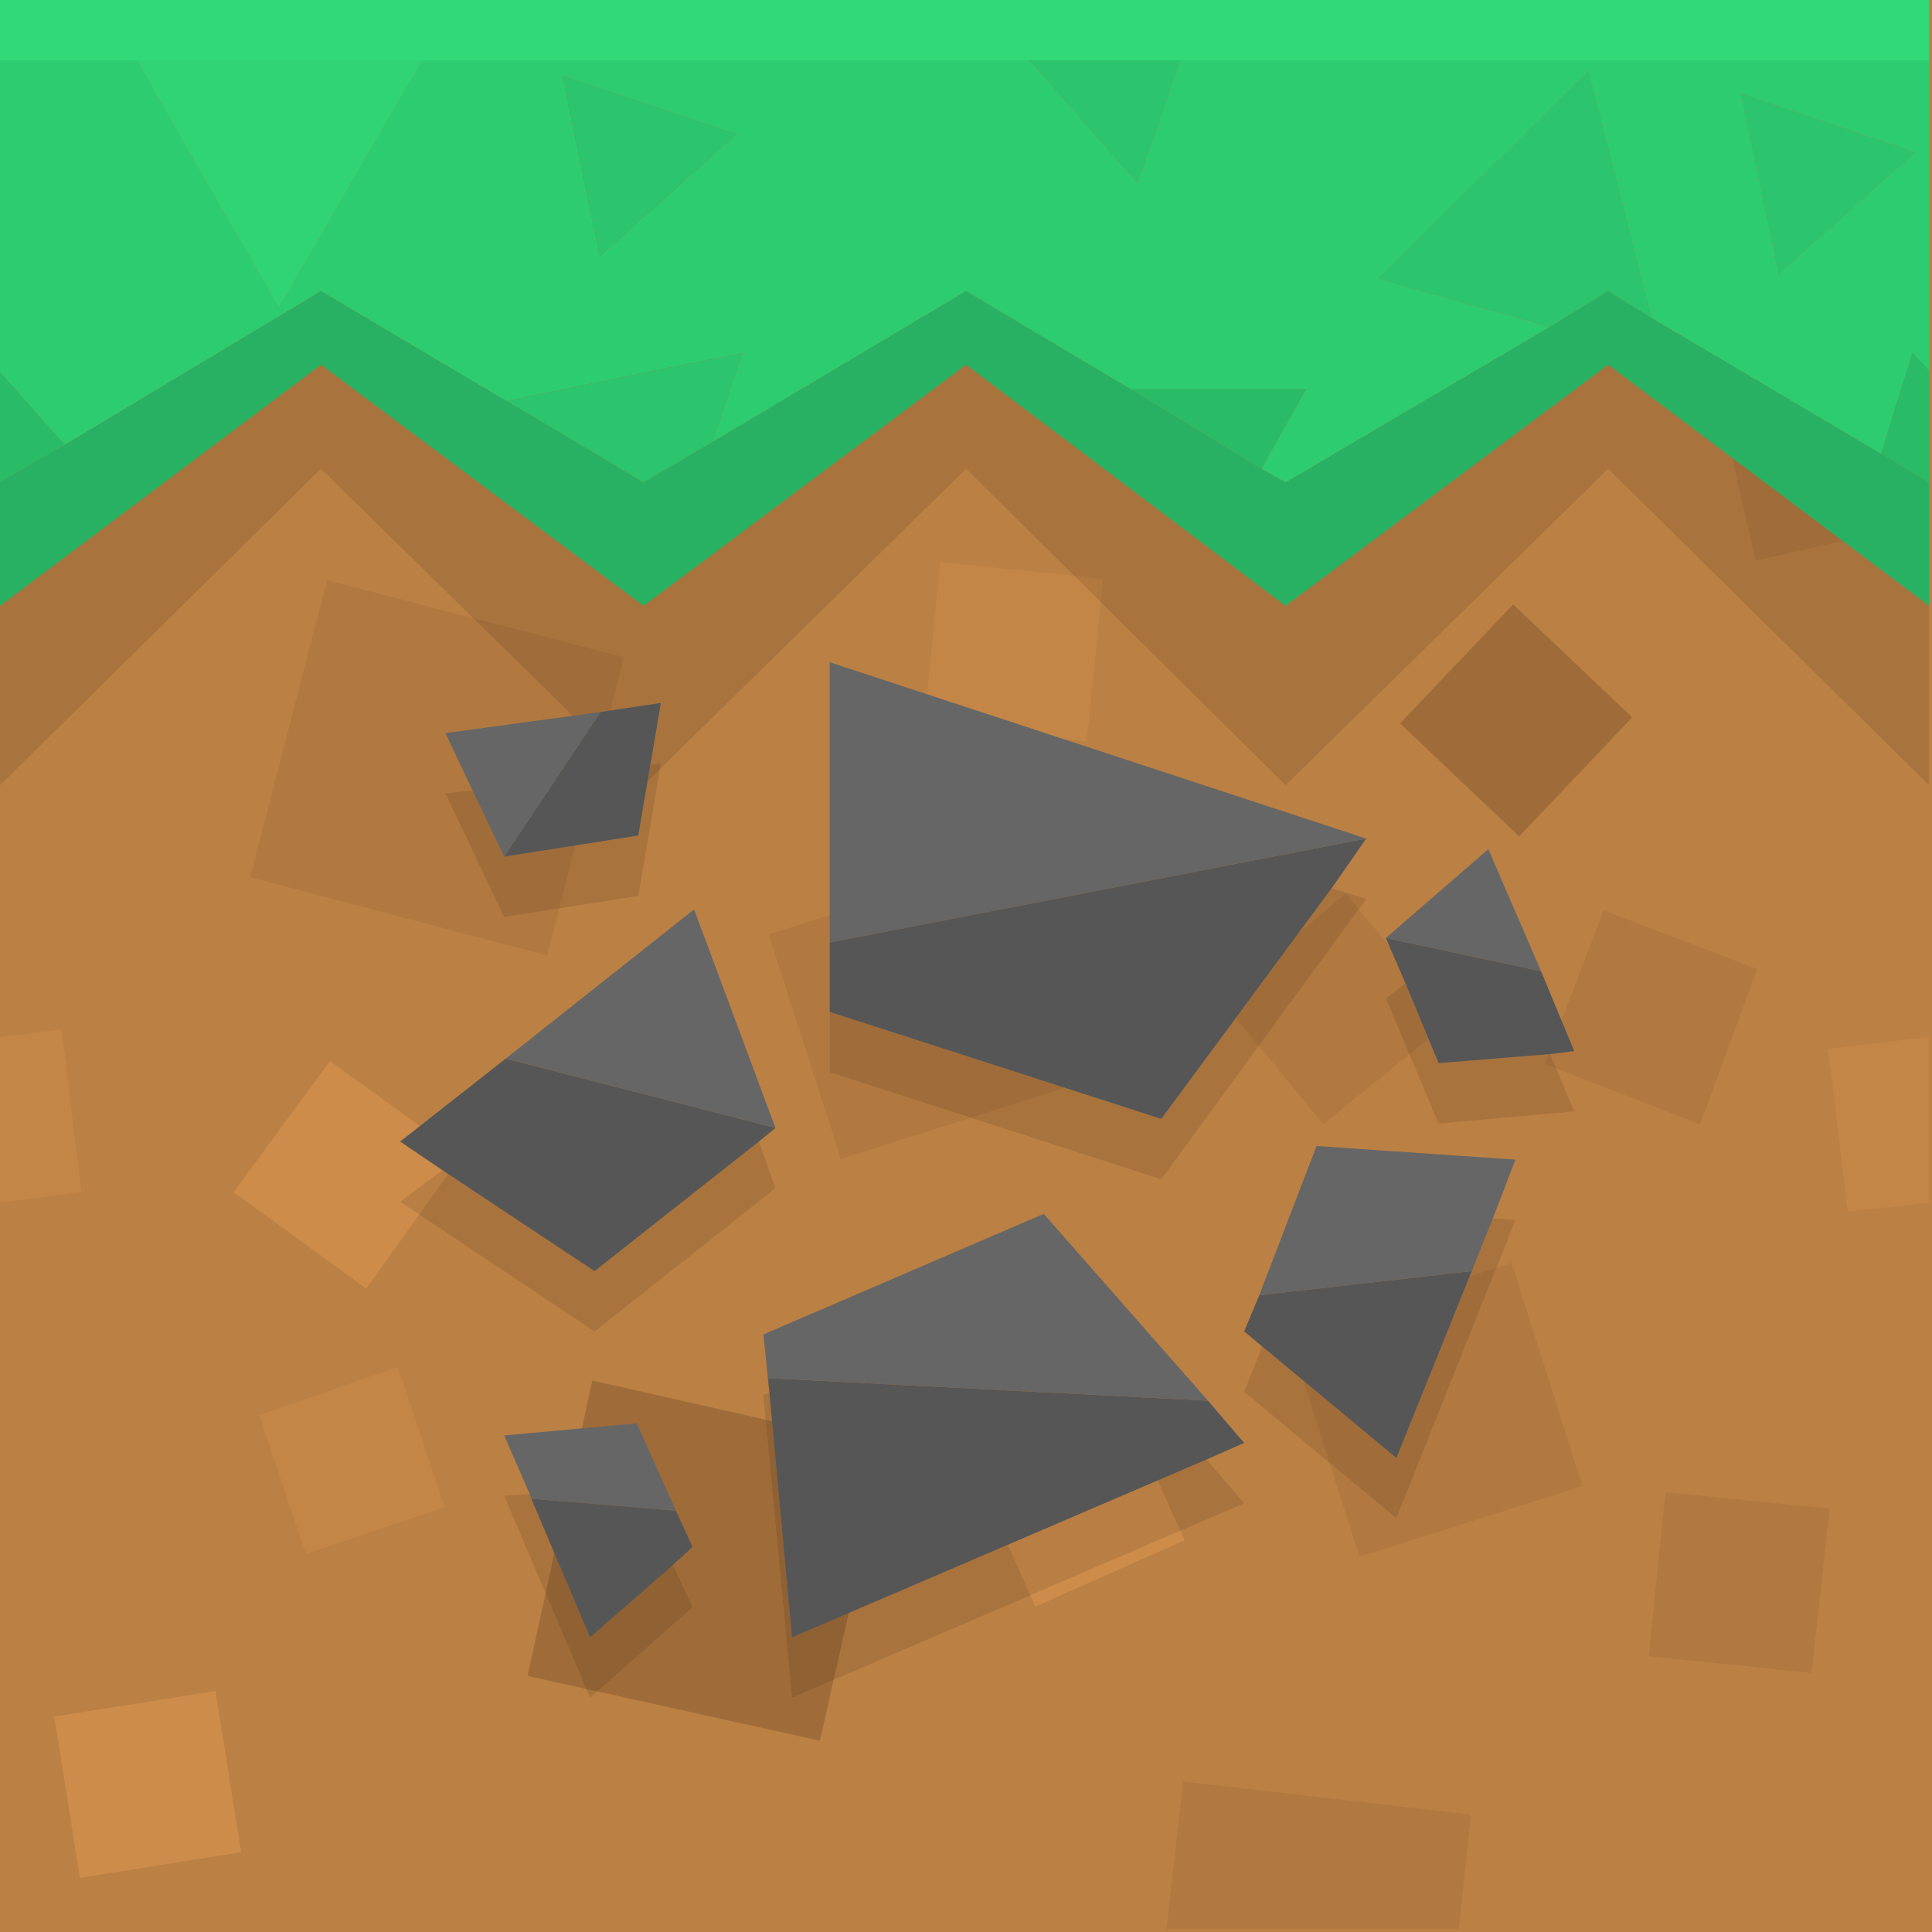
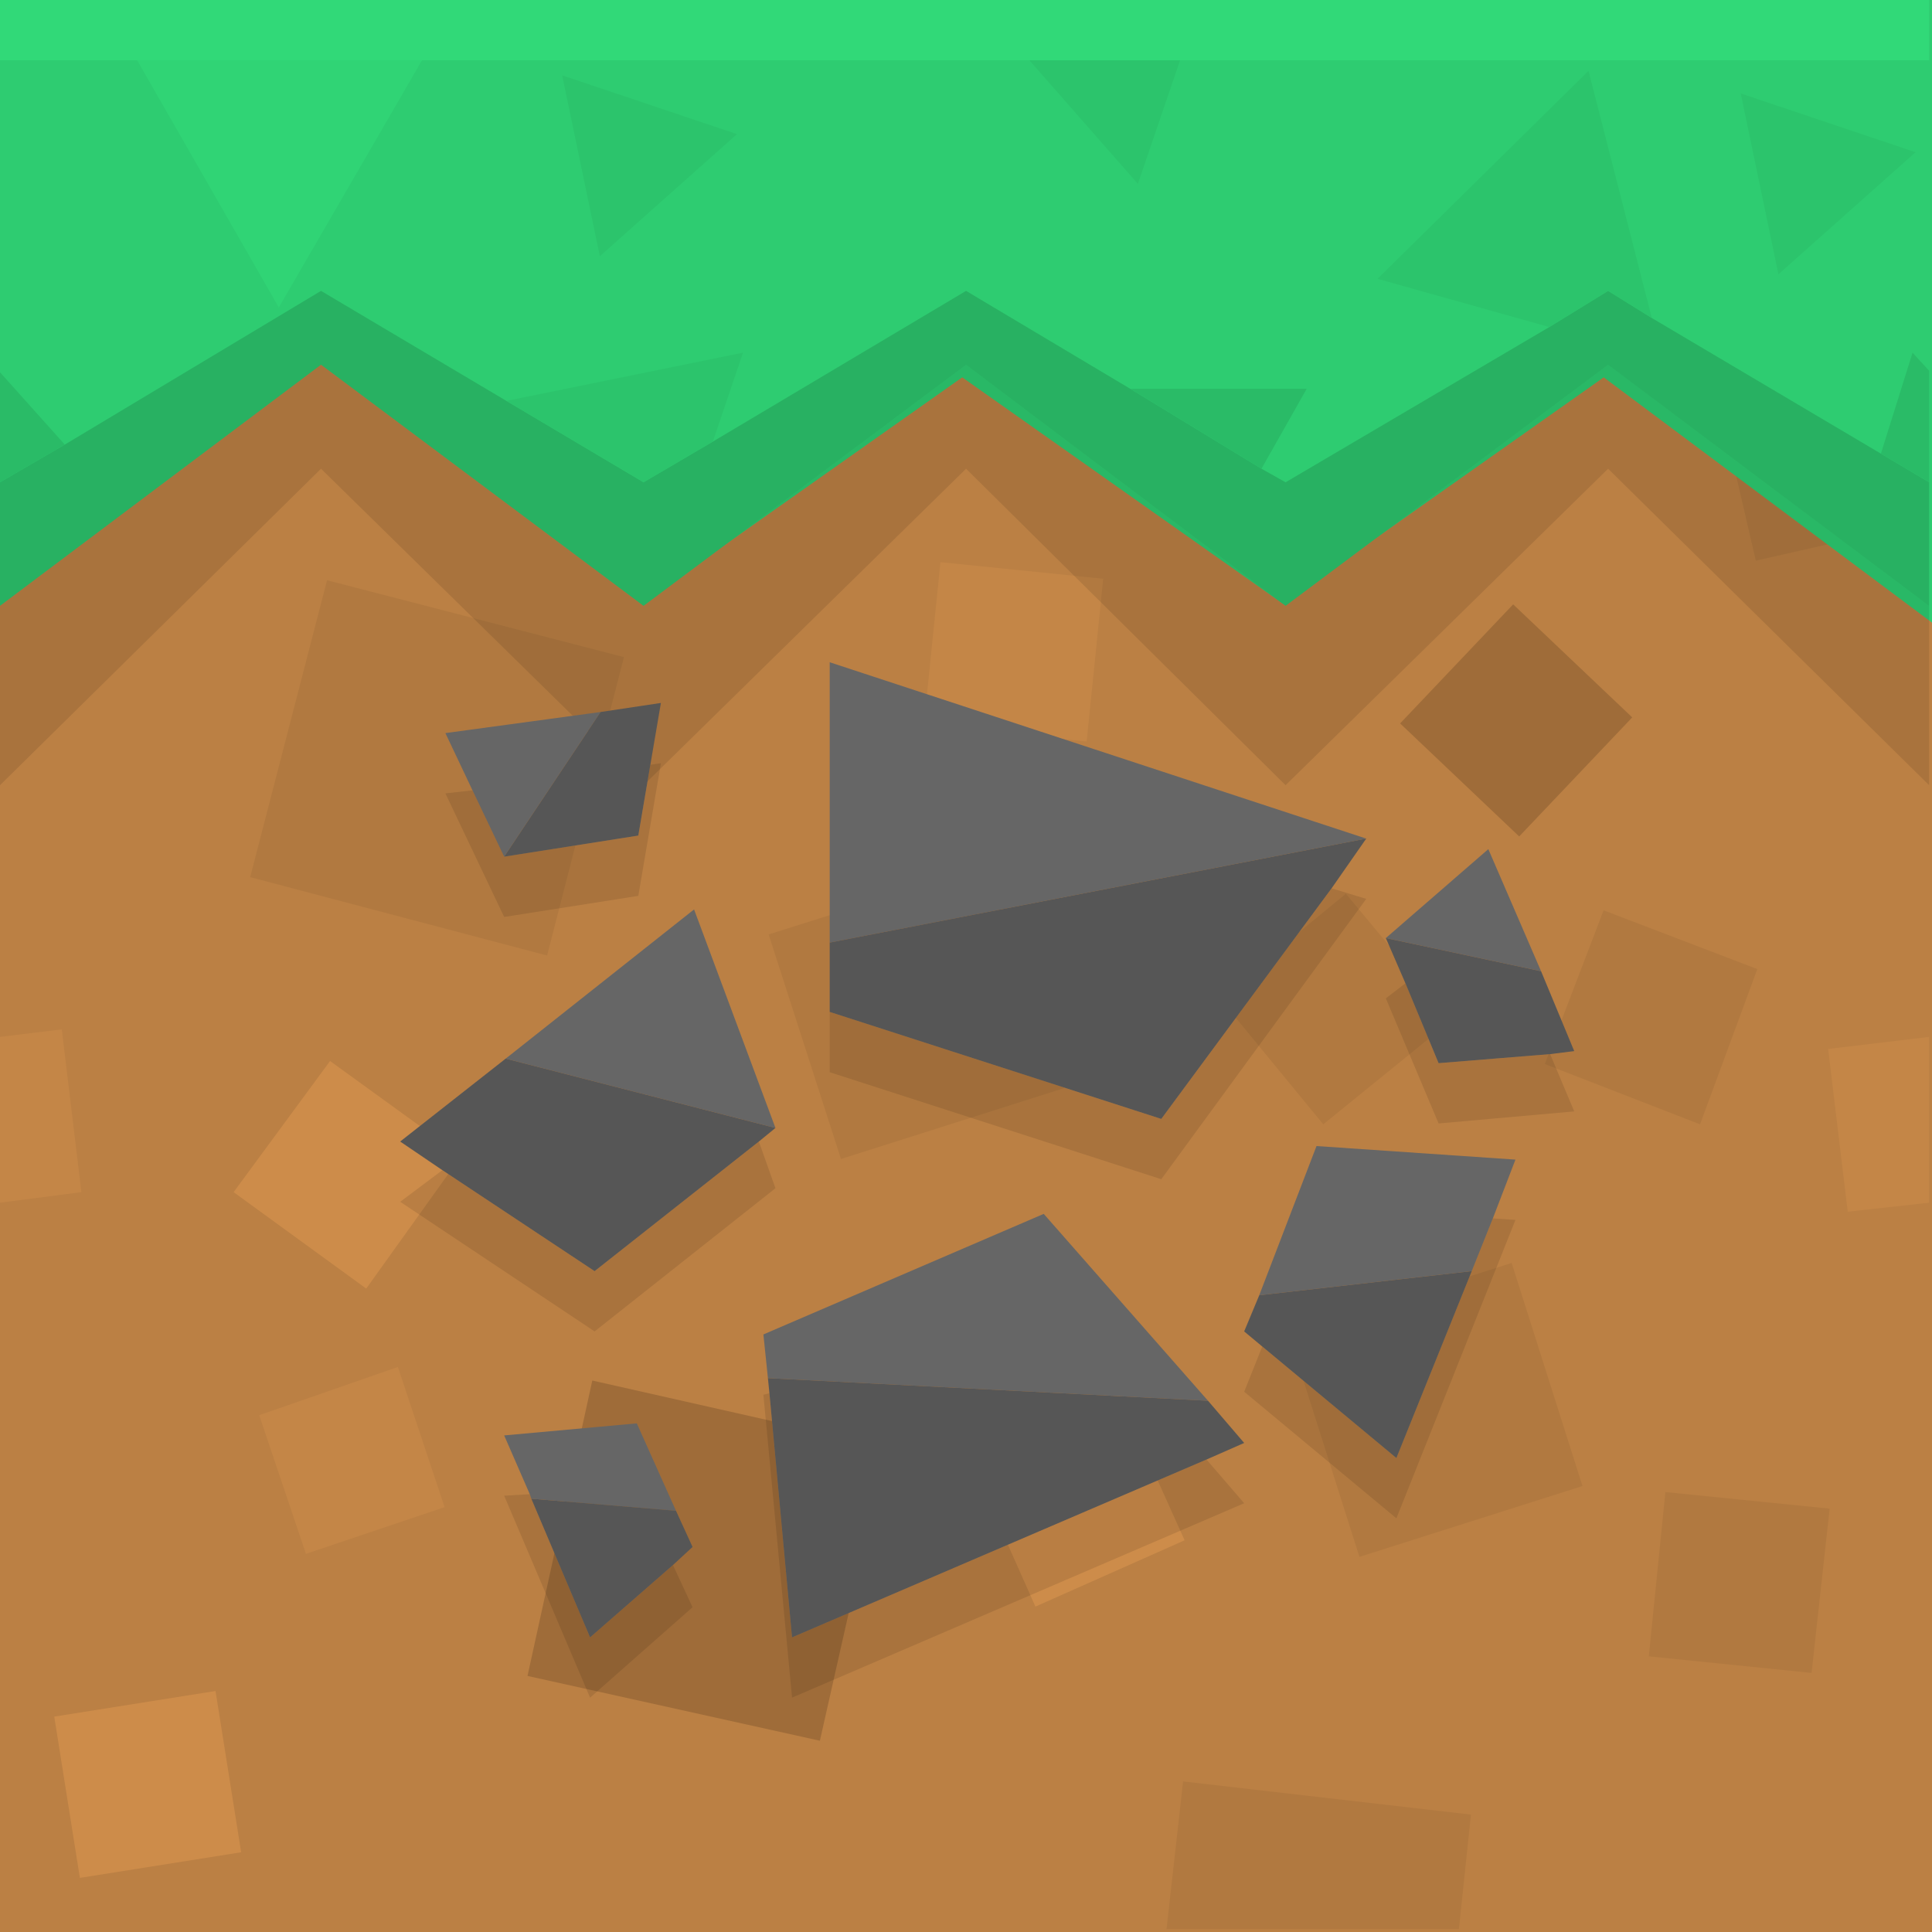
<svg xmlns="http://www.w3.org/2000/svg" width="1024" height="1024">
  <g id="dirt">
    <rect id="dirt-background" fill="#bb8044" width="1024" height="1024" />
    <g id="dirt-particle">
      <path fill="#b17940" d="M713.339 473.695l55.917 67.1-67.899 55.118-55.118-67.1 67.1-55.118M772.451 0L762.066 91.863 609.493 74.289 618.28 0h154.171M0 147.78h.799l28.757 121.419L0 276.389V147.78m618.28 874.699l8.787-78.284 152.573 17.574-6.391 60.71H618.28m404.199-746.09l-91.863 20.769-27.958-120.62 119.822-28.757V276.389M563.961 576.742l-118.224 37.544-38.343-119.023 119.023-37.544 37.544 119.023M173.342 307.542l157.366 40.739-40.739 158.165-157.366-41.538 40.739-157.366M849.935 482.482l81.479 31.154-30.355 82.278-82.277-31.952 31.154-81.479M682.984 706.948l118.224-37.544 37.544 118.224-118.224 37.544-37.544-118.224m199.703 83.875l87.071 8.787-9.586 87.07-86.272-8.787 8.787-87.07" />
      <path fill="#cd8c4a" d="M741.297 186.123l-50.325 70.295-71.094-50.325 51.124-71.094 70.295 51.124M127.81 27.159l35.148 78.284-79.082 35.946-35.947-79.082 79.881-35.148m47.13 535.204l69.497 50.325-50.325 70.295-70.295-51.124 51.124-69.496m-47.13 419.376l-85.473 13.58-13.58-85.473 85.473-13.58 13.58 85.473m385.826-209.289l78.284-35.947 35.946 79.881-79.082 35.148-35.148-79.082" />
      <path fill="#9f6c39" d="M418.577 147.78l-101.449 110.236-110.236-101.449L308.341 46.331l110.236 101.449m15.976 774.847l-154.969-34.349L313.933 731.711l155.768 35.148-35.148 155.768m430.559-542.393l-59.911 63.106-63.106-59.911 59.911-63.106 63.106 59.911" />
      <path fill="#c48647" d="M0 549.582l32.751-3.994 10.384 86.272L0 637.451v-87.869m1022.479 87.869l-43.136 4.793-10.385-86.272 53.52-6.391v87.869M498.458 297.957l86.272 8.787-8.787 86.272-86.272-8.787 8.787-86.272m-262.809 500.855l-73.491 24.763-24.763-73.491 73.491-25.562 24.763 74.289" />
    </g>
  </g>
  <g id="grass">
+     <path id="grass-background" fill="#2ecc71" d="             M 0,0       l 0,320             l 170,-130  l 170,130             l 170,-120  l 170,120             l 170,-120  l 174 130             L 1024,0         " />
    <g id="grass-particle">
      <path fill="#28b162" d="M0 321.122v-65.502l34.349-19.97 135.798-81.479 98.254 58.313 72.692 43.136 36.745-21.568 134.2-79.881 87.07 51.923 69.497 42.337 12.781 7.189 139.792-82.278 31.154-19.171 23.166 14.379 121.419 71.893 25.562 15.177v65.502l-170.147-127.81L681.386 321.122 512.038 193.312 341.092 321.122 170.147 193.312 0 321.122" />
      <path fill="#2cc46c" d="M875.497 168.549l-23.166-14.379-31.154 19.171-91.065-25.562L841.947 37.544l33.55 131.005m-497.66 65.502l-36.745 21.568-72.692-43.136 125.414-25.562-15.976 47.13M922.627 49.526l92.662 31.154-72.692 64.704-19.97-95.857M625.469 31.952L603.103 97.455l-57.514-65.503h79.881M317.927 135.798l-19.97-95.857 92.662 31.154-72.692 64.704" />
-       <path fill="#2ecc71" d="M317.927 135.798l72.692-64.704-92.662-31.154 19.97 95.857m503.251 37.544l-139.792 82.278-12.781-7.189 23.964-42.337h-93.461l-87.07-51.923-134.2 79.881 15.976-47.13-125.414 25.562-98.254-58.313-135.798 81.479L0 197.306V31.952h72.692l75.088 131.005 75.887-131.005h321.921l57.514 65.503 22.367-65.503h397.009v164.555l-8.787-9.586-16.775 53.52-121.419-71.893-33.55-131.005L730.114 147.78l91.065 25.562m101.449-123.816l19.97 95.857 72.692-64.704-92.662-31.154" />
      <path fill="#2abb67" d="M668.605 248.43l-69.497-42.337h93.461l-23.964 42.337M34.349 235.649L0 255.62V197.306l34.349 38.343m988.13 19.97l-25.562-15.177 16.775-53.52 8.787 9.586v59.112" />
      <path fill="#31d978" d="M1022.479 31.952H-0V0h1022.479v31.952" />
      <path fill="#30d475" d="M223.667 31.952l-75.887 131.005-75.088-131.005h150.975" />
    </g>
    <path id="grass-shadow" fill-opacity=".1" d="M0 321.122l170.147-127.81 170.946 127.81 170.946-127.81 169.348 127.81 170.946-127.81 170.147 127.81v95.059l-170.147-167.751-170.946 167.751-169.348-167.751-170.946 167.751-170.946-167.751L0 416.181v-95.059" />
  </g>
  <g id="coal">
    <path id="coal-top" fill="#666" d="M250.445 418.911l-14.379-30.355 82.278-11.183-51.124 76.686-16.775-35.148m17.574 142.188l99.851-79.082 43.136 115.828-142.987-36.745m171.745-61.509V351.012l284.377 93.461-284.377 55.118m-32.751 230.856l-2.396-23.165 148.579-63.905 87.07 99.053-233.253-11.982M281.599 794.352l-.799-2.396-13.58-31.154 70.295-6.391 20.769 46.331-76.686-6.391m452.926-297.158l54.319-47.13 27.958 64.704-82.278-17.574m-67.1 189.318l30.355-79.082 105.443 7.189-11.982 31.154-11.183 27.958-112.633 12.781" />
    <path id="coal-shadow" fill-opacity=".1" d="M344.705 405.331l5.592-.799-11.982 70.295-71.094 11.183-31.154-65.503 14.379-1.598 16.775 35.148 71.094-11.183 6.391-37.544m57.514 199.703l8.787 24.763-95.857 75.887-103.047-68.698 22.367-16.775 80.68 53.52 87.07-68.698M705.768 470.833l18.373 5.592-108.638 148.579-175.738-56.716v-31.952l175.738 56.716 90.266-122.218m-66.301 302.75l19.97 23.166-239.643 103.047-15.178-160.561 3.195-.799 11.982 129.408 219.673-94.26m-357.867 20.769l31.154 73.491 43.935-38.343 10.385 22.367-54.319 47.929-45.532-107.041 13.58-.799.799 2.396m539.996-235.649l12.781 30.355-71.893 6.39-27.959-66.301 10.385-7.988 17.574 42.337 59.112-4.793m-30.355 87.07l11.982.799-63.106 158.165-80.68-67.1 9.586-23.964 71.094 59.112 39.941-99.053 11.183-27.958" />
    <path id="coal-bottom" fill="#565656" d="M318.344 377.372l31.952-4.793-5.592 32.751-6.391 37.544-71.094 11.183 51.124-76.686m-83.875 242.839l-22.367-15.178 55.917-43.935 142.987 36.745-8.787 7.189-87.07 68.698-80.68-53.52m489.671-175.739l-18.373 26.361-90.266 122.218-175.738-56.716v-36.745l284.377-55.118M407.811 738.435l-.799-7.988 233.253 11.982 19.171 22.367-19.97 8.787-219.673 94.26-11.982-129.408m-51.124 91.064l-43.935 38.343-31.154-73.491 76.686 6.391 8.787 19.171-10.385 9.586m460.115-314.732l17.574 42.337-12.781 1.598-59.112 4.793-17.574-42.337-10.385-23.964 82.278 17.574M669.022 713.672l-9.586-7.988 7.988-19.172 112.633-12.781-39.941 99.053-71.094-59.112" />
  </g>
</svg>
